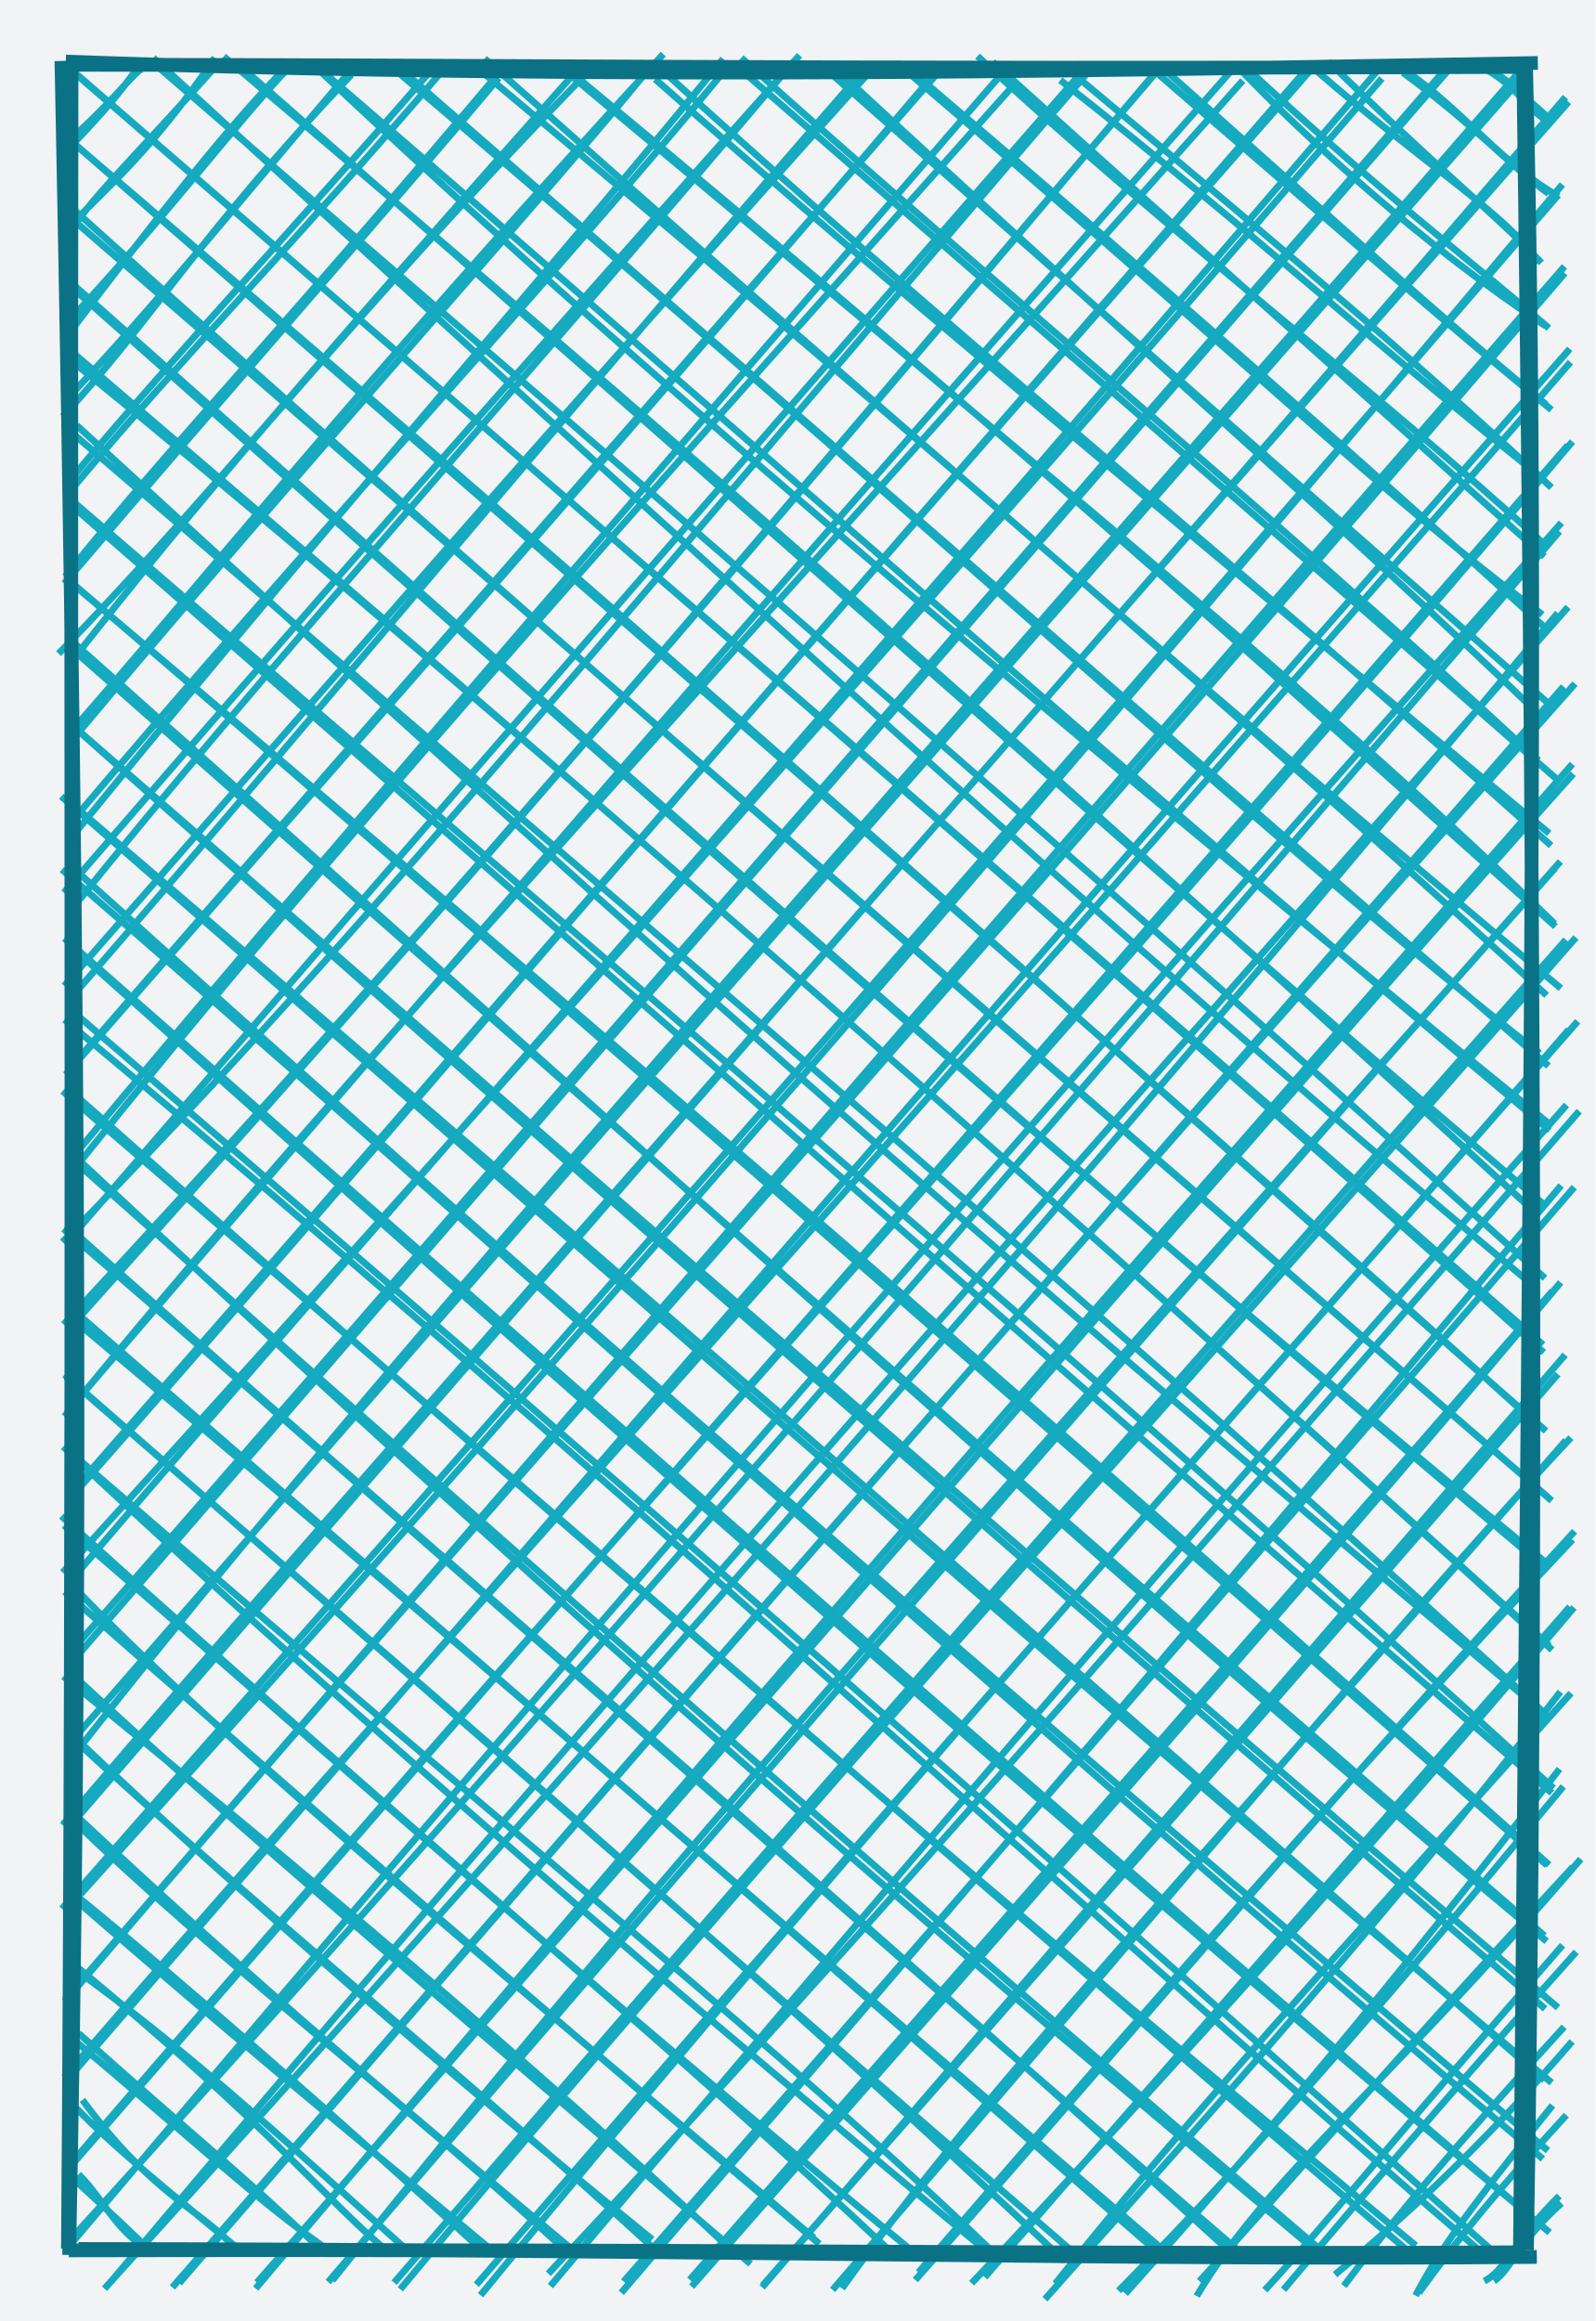
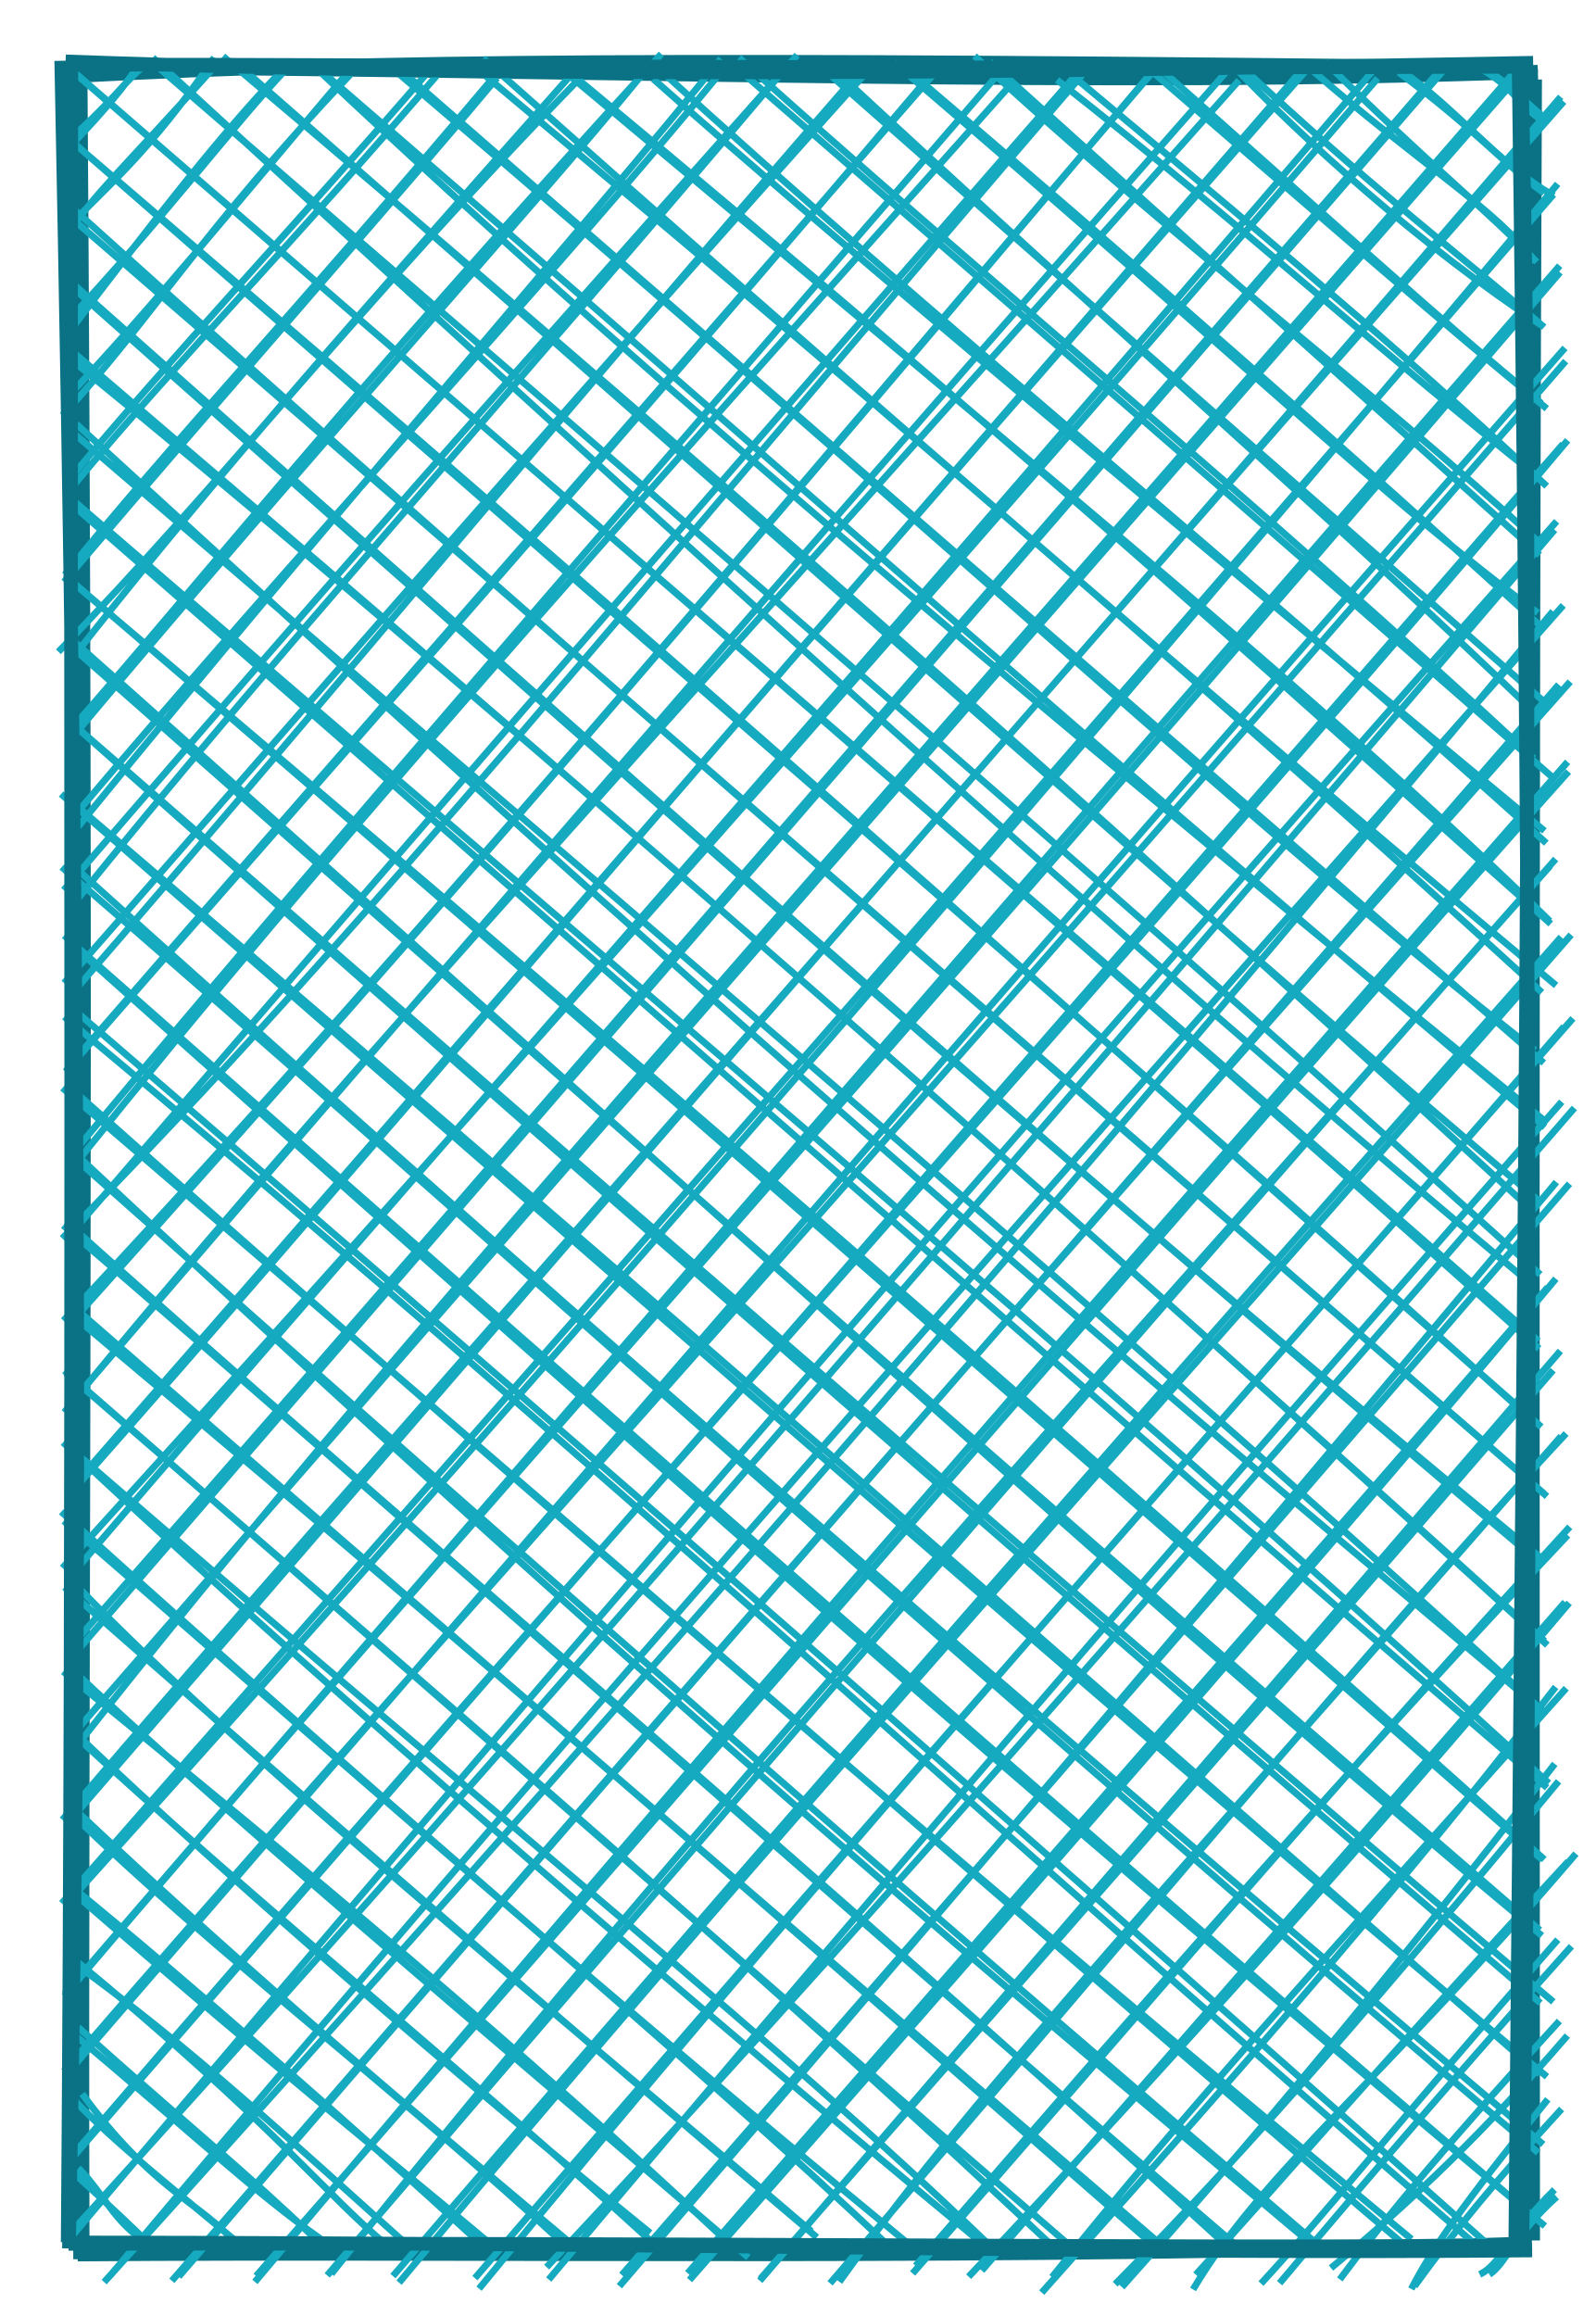
- <svg xmlns="http://www.w3.org/2000/svg" version="1.1" viewBox="0 0 232.279 337.931">
+ <svg xmlns="http://www.w3.org/2000/svg" version="1.1" viewBox="0 0 233.045 338.177">
  <defs>
    <style>
      @font-face {
        font-family: "Virgil";
        src: url("https://excalidraw.com/FG_Virgil.ttf");
      }
      @font-face {
        font-family: "Cascadia";
        src: url("https://excalidraw.com/Cascadia.ttf");
      }
    </style>
  </defs>
-   <rect x="0" y="0" width="232.279" height="337.931" fill="#f1f3f5" />
+   <g transform="translate(10.76579 10.24677)">
+     <path d="M0.08 -0.957 L211.215 0.638 L212.308 319.045 L0.466 318.686" style="stroke: none; stroke-width: 0; fill: rgb(255, 255, 255);" />
+     <path d="M-0.419 -0.436 C76.6 -0.054, 151.427 2.616, 213.815 0.229 M0.372 0.845 C44.017 -1.472, 88.261 -1.81, 212.71 -0.35 M213.414 1.356 C212.916 110.064, 213.106 222.609, 213.124 316.905 M212.833 -0.176 C212.976 93.13, 212.666 185.013, 211.847 318.083 M212.955 317.31 C137.105 319.885, 60.152 318.483, 0.574 318.955 M211.665 317.489 C162.827 318.253, 113.444 318.204, -0.07 318.641 M1.302 316.782 C1.068 230.447, 2.047 145.272, 1.002 0.172 M0.701 317.338 C0.56 249.238, 0.313 179.355, -0.447 0.48" style="stroke: rgb(11, 114, 133); stroke-width: 2; fill: none;" />
+   </g>
  <g transform="translate(10 10)">
    <path d="M0 0 C0 0, 0 0, 0 0 M0 0 C0 0, 0 0, 0 0 M-0.858 11.19 C5.848 5.603, 8.788 1.191, 10.831 -0.147 M-0.096 11.752 C3.342 8.11, 7.309 3.913, 9.988 -0.127 M0.469 22.661 C5.005 17.731, 11.931 12.293, 21.287 -1.594 M-0.588 24.87 C3.6 18.402, 8.209 14.398, 21.448 -0.385 M-0.111 38.758 C13.024 21.399, 22.515 9.342, 30.752 0.739 M-0.445 37.198 C12.861 23.151, 24.462 7.793, 31.83 0.064 M-0.874 50.656 C11.757 37.086, 19.255 23.957, 41.148 0.886 M-0.701 48.57 C11.943 35.263, 24.523 19.731, 42.141 -1.029 M0.961 60.608 C16.898 41.544, 32.545 25.85, 54.871 -0.242 M-0.127 60.296 C14.898 42.217, 32.927 23.196, 52.849 0.12 M-0.649 74.963 C25.452 44.309, 48.107 18.696, 62.591 1.37 M-0.535 73.94 C15.213 54.379, 31.436 37.666, 63.847 -0.819 M-1.471 85.172 C21.842 61.297, 41.487 35.475, 75.002 1.088 M0.685 85.954 C18.003 64.037, 33.827 45.441, 74.581 -0.414 M0.096 96.795 C20.074 74.111, 38.232 50.647, 86.569 -2.123 M0.043 98.307 C32.508 59.449, 66.829 21.601, 84.17 0.406 M1.39 110.725 C39.116 64.458, 76.521 21.841, 95.282 -1.443 M0.688 109.34 C33.438 70.529, 68.618 32.975, 95.535 0.221 M-0.69 119.974 C20.987 94.919, 42.688 69.609, 106.406 -1.952 M0.605 122.169 C28.954 86.98, 60.472 52.325, 105.524 -1.002 M0.681 134.898 C39.738 89.877, 77.224 44.299, 115.571 0.377 M-0.642 133.545 C29.682 98.981, 61.101 62.434, 116.377 0.722 M1.353 144.209 C29.166 112.128, 60.308 76.676, 127.149 -0.093 M-0.435 146.476 C36.918 103.642, 73.571 62.639, 126.48 0.25 M1.113 159.833 C38.396 113.332, 78.364 68.865, 138.006 1.906 M0.292 158.858 C27.583 125.876, 56.475 92.65, 136.666 -0.218 M-0.909 170.835 C43.557 125.714, 84.402 74.972, 148.183 0.754 M0.115 170.431 C55.597 106.049, 110.861 42.408, 148.358 -0.495 M-0.734 182.832 C55.14 122.995, 105.16 62.666, 159.282 -0.592 M0.669 182.788 C33.843 145.609, 68.437 107.156, 158.425 0.262 M-0.614 196.227 C34.753 152.851, 72.717 112.247, 170.94 1.732 M0.332 194.897 C62.139 122.848, 123.208 52.424, 169.447 0.078 M0.401 207.945 C43.672 159.027, 83.947 110.423, 180.906 0.092 M0.547 207.126 C62.423 136.389, 122.356 66.878, 179.647 0.73 M-0.881 218.956 C74.805 135.615, 148.172 51.526, 191.184 1.427 M0.263 220.183 C47.957 164.34, 97.823 108.524, 191.168 -0.444 M-0.08 230.922 C46.235 178.21, 91.663 125.475, 201.368 -1.006 M0.393 232.076 C53.397 170.699, 106.385 109.26, 200.844 0.23 M1.325 244.783 C47.223 186.613, 95.497 133.746, 211.641 -0.07 M-0.026 244.022 C62.325 172.608, 125.891 99.325, 212.333 0.442 M-0.894 255.723 C48.319 198.049, 99.993 141.582, 217.92 4.144 M0.206 255.844 C62.711 183.545, 125.032 110.939, 218.362 4.828 M-0.988 267.917 C51.987 207.417, 104.21 148.784, 216.859 18.393 M-0.306 268.048 C77.267 181.921, 151.277 95.766, 217.473 16.855 M-0.589 281.468 C54.031 217.085, 108.346 157.668, 217.816 29.763 M-0.565 281.14 C72.458 196.427, 144.798 112.736, 217.776 28.789 M-0.675 292.446 C48.581 235.284, 98.827 180.944, 218.642 42.734 M0.041 292.526 C59.788 223.413, 118.834 154.457, 218.542 40.799 M-0.271 305.697 C76.877 215.98, 156.452 128.449, 218.932 54.29 M0.623 305.022 C71.616 223.147, 142.607 141.772, 218.26 54.842 M0.579 315.704 C54.806 256.042, 106.796 196.379, 217.029 67.363 M0.125 316.965 C80.226 222.052, 162.003 128.451, 217.326 66.12 M5.211 323.225 C76.073 244.885, 145.04 165.719, 216.784 79.26 M6.106 322.262 C50.803 269.113, 98.316 214.103, 218.291 78.388 M15.097 323.037 C67.589 262.77, 120.523 200.787, 219.307 89.539 M16.098 322.419 C90.2 236.399, 163.793 152.078, 217.634 89.958 M27.225 323.196 C101.654 234.499, 177.181 148.889, 218.926 101.246 M27.405 322.335 C104.561 234.48, 180.228 145.904, 219.053 102.669 M38.38 322.027 C91.254 255.833, 148.475 193.079, 216.377 116.429 M37.78 322.248 C105.445 243.241, 173.564 164.651, 217.182 115.43 M48.28 323.31 C97.166 264.377, 148.584 207.797, 219.437 126.493 M47.383 322.347 C87.896 275.296, 128.252 228.521, 217.984 126.825 M59.959 324.184 C105.005 269.134, 154.301 213.478, 219.702 138.701 M59.355 322.647 C116.953 255.612, 174.749 190.541, 218.397 139.908 M69.826 321.045 C102.326 286.447, 137.771 246.596, 219.919 151.781 M70.134 322.851 C123.604 259.202, 177.457 197.067, 218.072 150.881 M80.45 323.823 C115.865 282.53, 148.896 244.221, 217.284 162.603 M80.798 322.192 C119.6 277.876, 160.201 231.248, 219.2 162.846 M90.425 321.928 C127.355 279.542, 162.832 238.994, 216.027 177.971 M90.694 322.921 C139.931 266.919, 190.452 208.878, 217.216 176.715 M101.052 322.744 C123.964 296.464, 150.258 267.141, 216.811 190.069 M100.959 323.032 C141.199 276.107, 180.382 230.888, 217.871 187.257 M112.582 323.183 C133.99 293.415, 160.511 265.803, 217.977 199.714 M111.214 323.399 C151.463 276.859, 190.912 229.073, 218.707 199.318 M123.722 320.847 C156.195 283.16, 189.405 245.496, 218.946 214.168 M123.272 321.961 C154.185 286.793, 183.765 251.68, 219.244 212.944 M131.455 322.436 C161.466 290.645, 189.918 258.619, 219.159 224.048 M133.369 321.546 C165.113 284.956, 197.713 247.851, 218.552 223.942 M142.13 324.758 C167.581 296.147, 192.312 268.623, 217.177 236.325 M143.638 322.496 C162.747 298.605, 183.184 276.271, 218.719 236.511 M153.838 323.957 C173.282 302.159, 191.821 280.058, 217.053 247.558 M152.855 323.529 C173.624 302.51, 192.596 280.326, 217.604 250.098 M164.226 324.296 C174.749 306.733, 190.796 294.991, 220.143 260.672 M164.629 322.137 C176.953 308.731, 188.253 295.076, 219.021 261.8 M176.871 323.381 C190.39 307.238, 207.769 287.243, 219.485 274.19 M174.149 323.442 C183.923 312.858, 192.612 301.649, 217.495 273.221 M184.37 321.172 C196.421 311.252, 207.126 300.886, 218.89 287.234 M185.658 322.83 C192.817 313.195, 201.414 302.935, 217.723 285.102 M196.097 324.229 C199.139 318.382, 203.089 312.585, 216.033 296.534 M196.573 323.825 C202.486 315.663, 207.883 309.044, 218.048 297.952 M206.089 322.111 C209.22 320.616, 210.302 316.357, 217.016 309.724 M207.502 322.106 C209.878 320.569, 211.248 316.221, 217.331 310.78 M0.316 318.205 C0.316 318.205, 0.316 318.205, 0.316 318.205 M0.316 318.205 C0.316 318.205, 0.316 318.205, 0.316 318.205 M12.827 318.082 C7.276 315.795, 5.246 310.299, 1.44 306.581 M12.393 318.252 C9.283 315.154, 6.738 312.786, 0.555 307.098 M23.442 316.498 C18.485 311.402, 11.78 309.034, 2.001 295.741 M24.412 317.199 C15.865 310.07, 6.782 302.919, 0.833 296.643 M35.882 316.756 C25.928 307.173, 17.429 300.351, 1.438 286.048 M36.924 316.995 C27.079 310.065, 19.107 302.369, -0.322 286.086 M47.03 318.278 C37.484 310.558, 31.038 301.022, 0.266 275.589 M49.036 317.402 C32.963 303.045, 17.698 288.747, 0.588 276.504 M61.426 317.492 C48.495 306.598, 33.112 294.531, -0.518 265.298 M60.651 318.055 C40.112 299.259, 16.999 278.908, 0.167 265.233 M72.121 317.459 C48.866 295.964, 20.265 274.215, 0.607 254.963 M73.581 317.759 C51.309 299.059, 27.898 279.595, 0.32 253.62 M84.955 316.059 C56.267 292.797, 23.516 264.484, 1.436 243.474 M86.206 318.298 C58.081 292.513, 28.169 268.516, 0.38 242.898 M99.283 319.62 C58.405 284.634, 21.514 253.594, -0.212 233.07 M96.575 317.685 C66.307 289.297, 34.647 262.817, -0.773 234.062 M108.487 315.82 C69.852 282.724, 26.555 247.763, 1.253 221.594 M109.29 316.697 C72.565 285.664, 33.198 251.368, -0.58 221.743 M120.476 318.593 C88.328 288.232, 55.365 261.641, -1.054 210.739 M122.382 317.403 C73.184 276.997, 24.157 233.577, -0.683 212.085 M134.417 317.76 C103.063 287.627, 69.608 261.488, 1.257 202.3 M134.418 318.416 C79.944 273.34, 26.602 226.624, -0.798 200.619 M145.016 319.208 C104.577 281.005, 63.631 245.971, -0.403 190.425 M147.157 318.704 C90.224 269.544, 33.864 220.196, -0.589 190.135 M159.144 318.436 C123.948 287.944, 89.146 256.379, 0.119 181.645 M158.617 316.949 C110.806 275.897, 63.251 235.287, 0.385 180.499 M169.081 317.854 C109.234 263.084, 48.407 212.207, -0.342 168.377 M170.169 317.547 C108.461 264.689, 47.845 210.633, -0.758 168.921 M182.933 318.857 C138.381 281.331, 92.42 243.818, 0.803 158.269 M182.936 318.159 C131.408 274.198, 80.082 229.464, 0.558 158.794 M196.119 316.951 C132.525 264.244, 68.432 209.494, 0.999 149.463 M195.327 318.019 C152.089 281.23, 110.261 244.269, -0.881 148.849 M206.723 318.818 C140.539 261.909, 75.269 201.577, -0.612 138.459 M207.68 318.078 C126.783 246.041, 44.968 175.424, 0.201 136.916 M214.466 314.13 C152.846 261.36, 90.849 207.096, -0.631 126.598 M215.612 315.048 C157.268 266.353, 100.986 217.778, 0.015 127.495 M214.628 304.331 C135.518 237.709, 59.194 168.542, -0.984 116.6 M215.361 303.126 C149.268 247.157, 82.513 190.151, 0.287 116.059 M214.873 292.867 C164.31 248.881, 112.272 202.547, 0.303 106.901 M215.908 293.238 C166.147 251.69, 117.379 209.348, -1.081 105.939 M216.84 282.307 C142.086 218.875, 69.445 155.548, 0.483 95.552 M214.953 282.482 C147.504 224.793, 80.641 166.765, 0.007 95.159 M215.173 272.654 C160.97 227.598, 108.192 179.184, 0.997 83.823 M214.869 271.846 C160.49 224.903, 104.87 176.621, 0.317 84.326 M215.528 261.518 C147.269 200.305, 81.008 143.029, -0.303 74.277 M215.23 261.568 C147.871 202.832, 81.125 143.948, -0.047 74.416 M216.183 250.378 C159.659 198.582, 99.286 148.081, -0.24 62.264 M215.932 251.044 C146.828 191.756, 79.744 132.743, 0.957 64.051 M213.922 238.706 C164.911 197.298, 115.703 157.026, 1.163 51.929 M215.772 240.247 C165.117 193.726, 113.958 150.361, 0.578 53.093 M215.969 230.221 C145.694 166.1, 75.941 105.708, 0.485 41.238 M215.576 229.63 C132.15 154.096, 47.61 80.818, 0.463 42.552 M215.54 217.914 C147.906 162.286, 82.731 104.864, -0.178 31.269 M215.26 218.522 C165.778 176.859, 116.67 134.423, 0.683 31.455 M215.915 208.501 C144.541 146.662, 69.789 82.826, 0.529 20.332 M215.442 208.059 C151.307 152.507, 88.34 97.949, -0.165 21.304 M215.084 198.35 C160.747 150.749, 108.401 103.006, -0.003 10.226 M214.505 198.059 C163.542 151.843, 109.899 106.257, -0.32 9.912 M214.657 185.8 C149.237 128.292, 83.793 72.587, 0.565 0.365 M214.755 186.927 C164.635 141.911, 114.184 98.794, 0.692 0.407 M213.556 177.459 C164.298 136.295, 114.773 92.482, 12.312 -1.59 M214.93 176.106 C159.541 126.004, 102.559 77.061, 12.731 -0.503 M214.086 167.055 C160.209 117.647, 105.624 68.395, 22.567 -1.782 M214.858 165.444 C165.235 123.367, 115.519 78.951, 24.922 -0.427 M215.531 153.624 C152.711 102.508, 86.897 47.833, 36.26 0.027 M215.621 154.588 C157.119 105.585, 100.355 55.076, 36.589 0.063 M214.156 143.353 C173.159 111.222, 131.358 71.403, 47.548 0.172 M215.451 145.21 C176.622 111.284, 136.321 76.81, 48.764 0.431 M217.246 133.89 C163.956 89.301, 114.853 46.738, 60.547 -1.475 M215.174 134.919 C155.513 80.251, 92.208 27.299, 60.543 0.768 M216.468 124.896 C181.034 93.472, 146.57 61.479, 72.601 0.07 M216.322 124.486 C184.603 93.556, 150.103 65.456, 72.841 0.753 M215.552 111.325 C164.538 69.008, 110.075 23.513, 85.402 1.527 M215.817 113.113 C172.032 73.61, 125.212 35.757, 86.023 -0.148 M213.996 100.734 C173.778 63.378, 132.131 29.27, 97.923 -1.583 M216.544 103.349 C175.242 67.121, 133.692 31.284, 98.32 0.542 M213.631 93.597 C186.42 67.353, 158.525 43.431, 111.197 -0.434 M215.75 92.696 C192.079 71.862, 168.648 51.548, 109.178 -0.881 M214.567 79.49 C192.256 63.029, 171.624 42.752, 120.549 -0.879 M215.112 81.545 C186.874 55.901, 157.952 30.343, 121.859 -0.391 M214.933 69.342 C189.93 46.406, 159.555 23.56, 132.318 -1.825 M214.854 71.046 C191.876 50.369, 167.029 28.36, 134.546 -0.981 M214.633 59.683 C191.837 41.622, 171.863 23.252, 144.371 1.669 M215.877 60.987 C198.703 44.938, 182.832 31.228, 145.222 -0.133 M215.095 48.892 C199.441 36.021, 184.593 22.304, 158.601 -0.693 M215.886 49.669 C200.436 37.053, 184.768 23.303, 158.551 0.715 M215.02 37.454 C197.346 25.786, 180.351 10.409, 169.66 -0.828 M215.506 37.777 C203.562 27.473, 190.149 17.365, 170.984 -0.583 M214.132 28.202 C208.545 20.52, 197.718 14.321, 181.237 -0.081 M214.418 28.259 C207.358 20.81, 198.555 13.947, 183.411 -1.067 M216.93 18.572 C209.291 14.397, 202.74 5.911, 194.793 0.397 M215.476 18.201 C209.589 13.934, 205.26 8.701, 194.27 0.579 M215.922 7.964 C212.145 5.995, 211.633 3.236, 206.48 0.156 M215.043 6.781 C211.808 4.039, 209.486 1.342, 206.68 0.154" style="stroke: rgb(21, 170, 191); stroke-width: 1; fill: none;" />
    <path d="M-0.419 -1.034 C80.512 1.913, 161.535 0.066, 213.894 -0.832 M-0.199 -0.564 C55.832 -0.611, 109.259 0.141, 212.396 -0.258 M212.155 -1.357 C213.901 68.786, 212.895 137.5, 211.289 317.589 M211.774 -0.483 C213.282 109.615, 213.91 219.192, 212.309 317.582 M213.744 318.603 C154.794 319.164, 94.958 317.526, 1.447 317.443 M212.047 317.923 C153.349 318.281, 95.328 317.444, 0.013 317.646 M0.067 318.315 C1.809 230.59, 1.886 144.507, -1.056 -1.124 M-0.111 317.405 C0.751 206.451, 0.236 96.261, 0.414 0.044" style="stroke: rgb(11, 114, 133); stroke-width: 2; fill: none;" />
  </g>
</svg>
